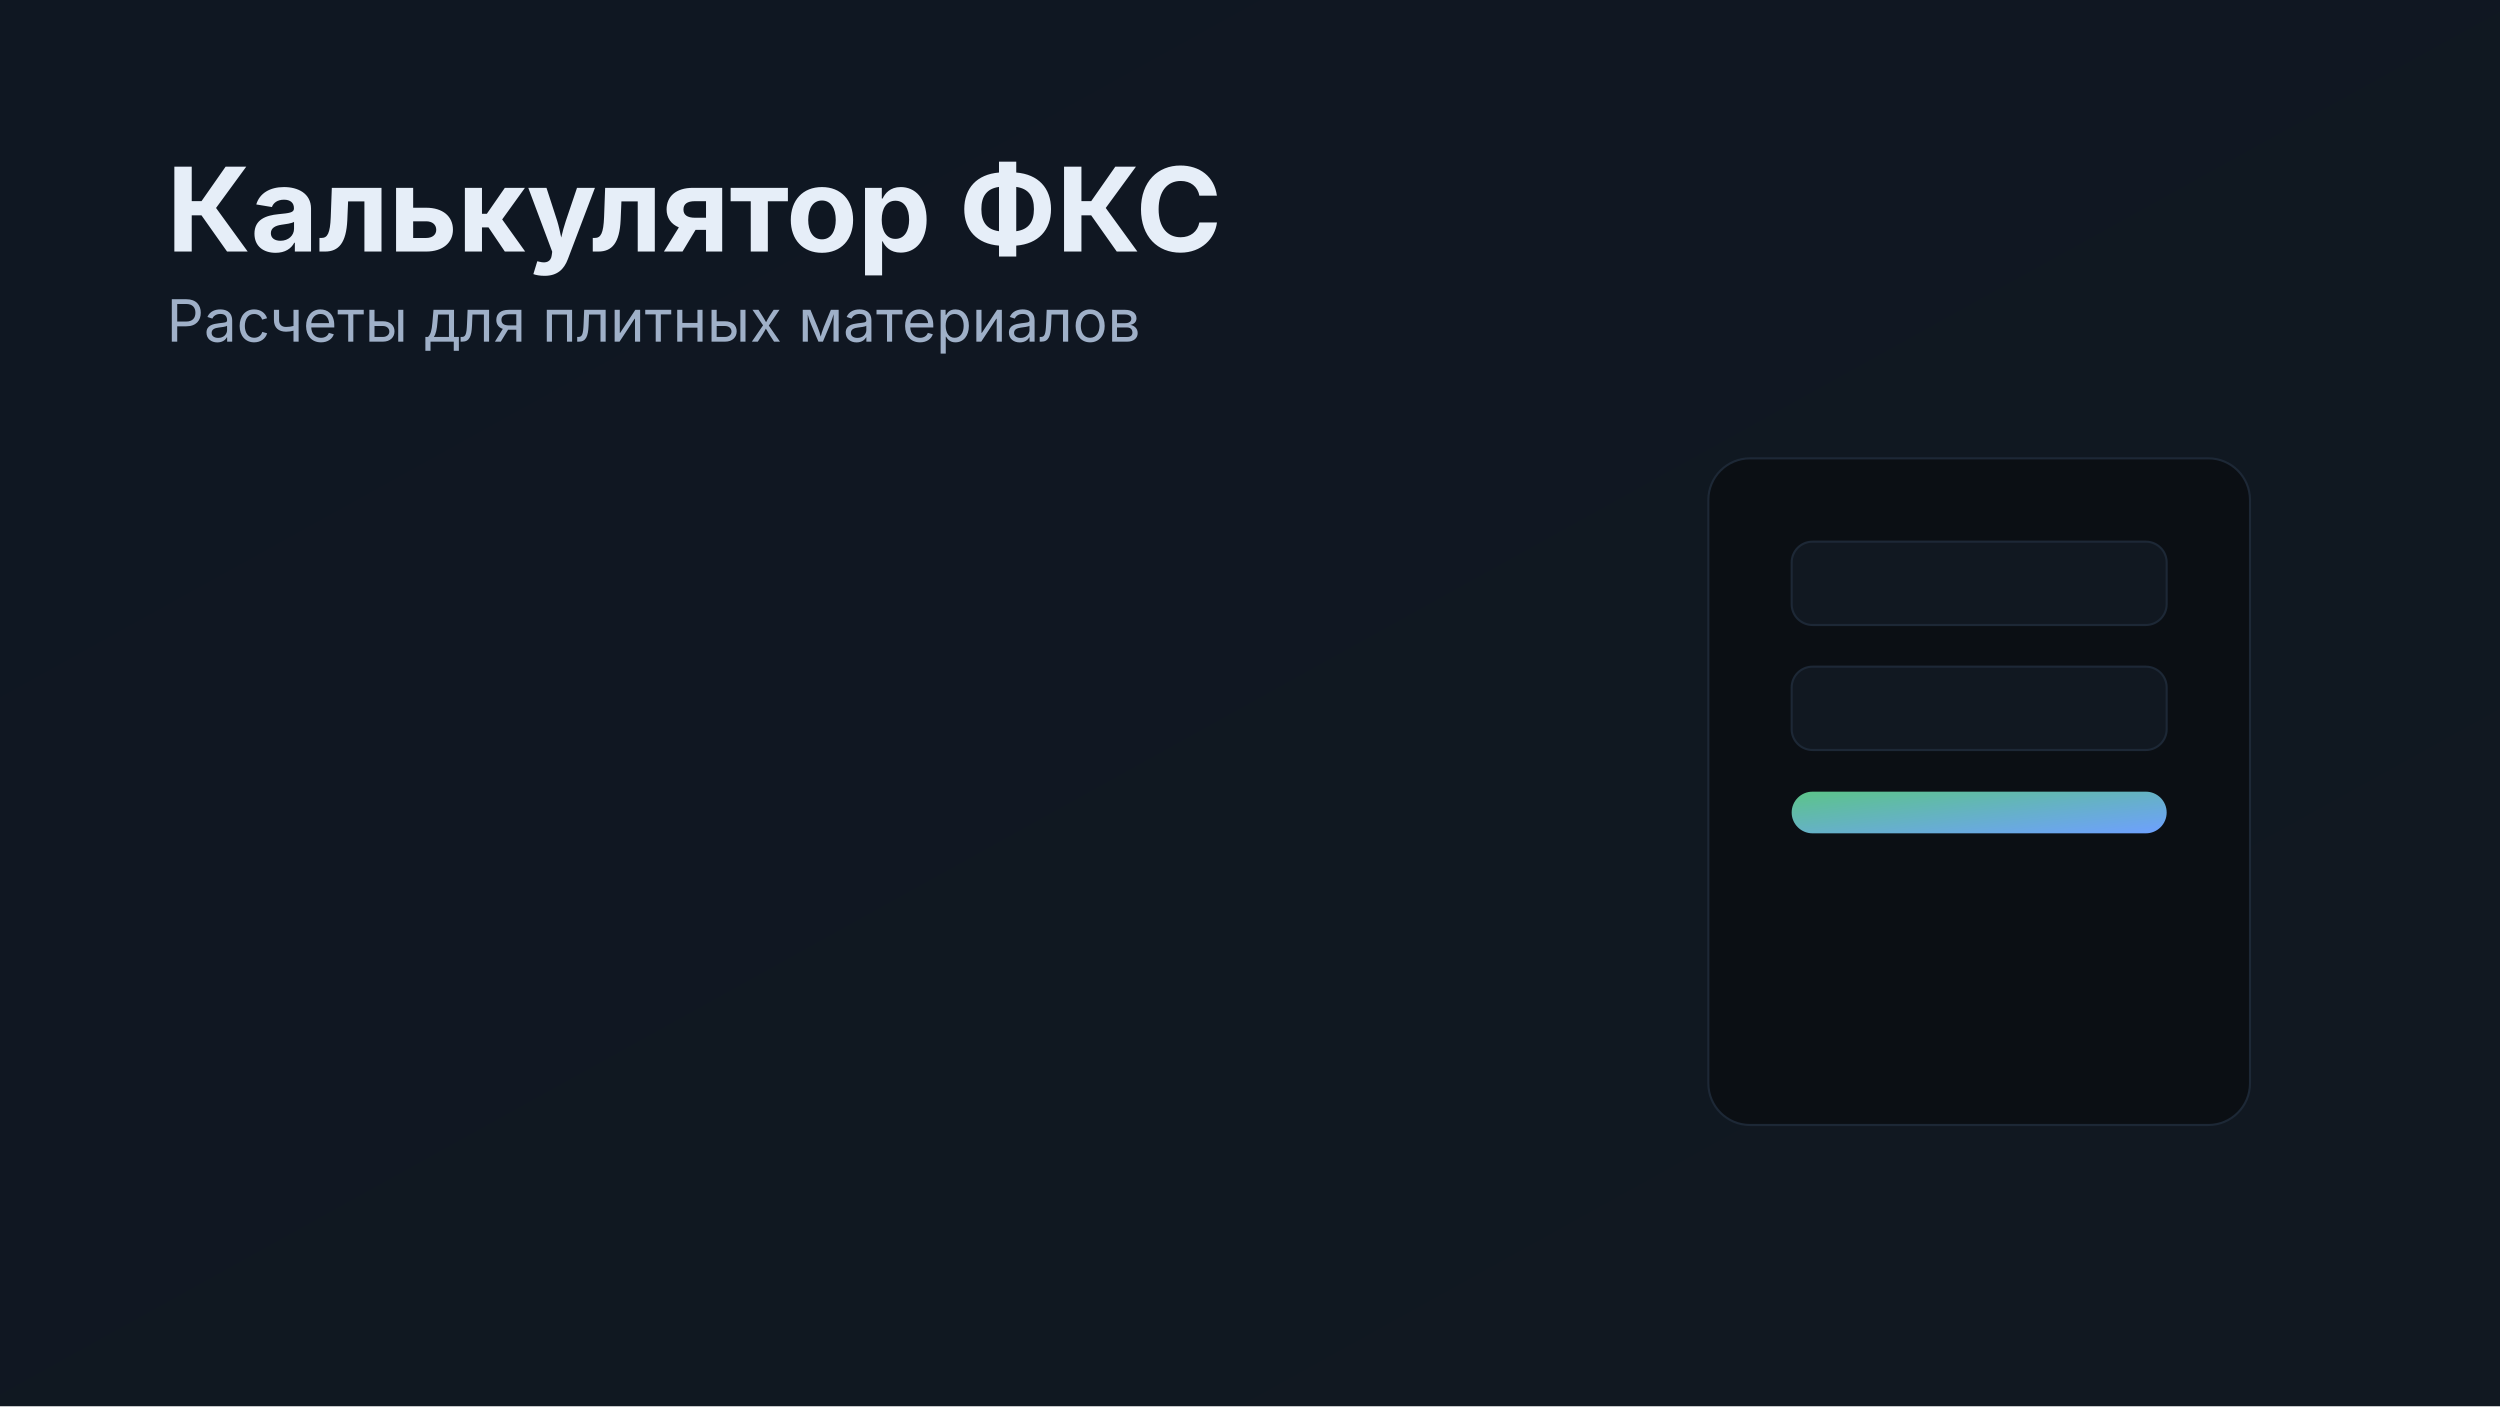
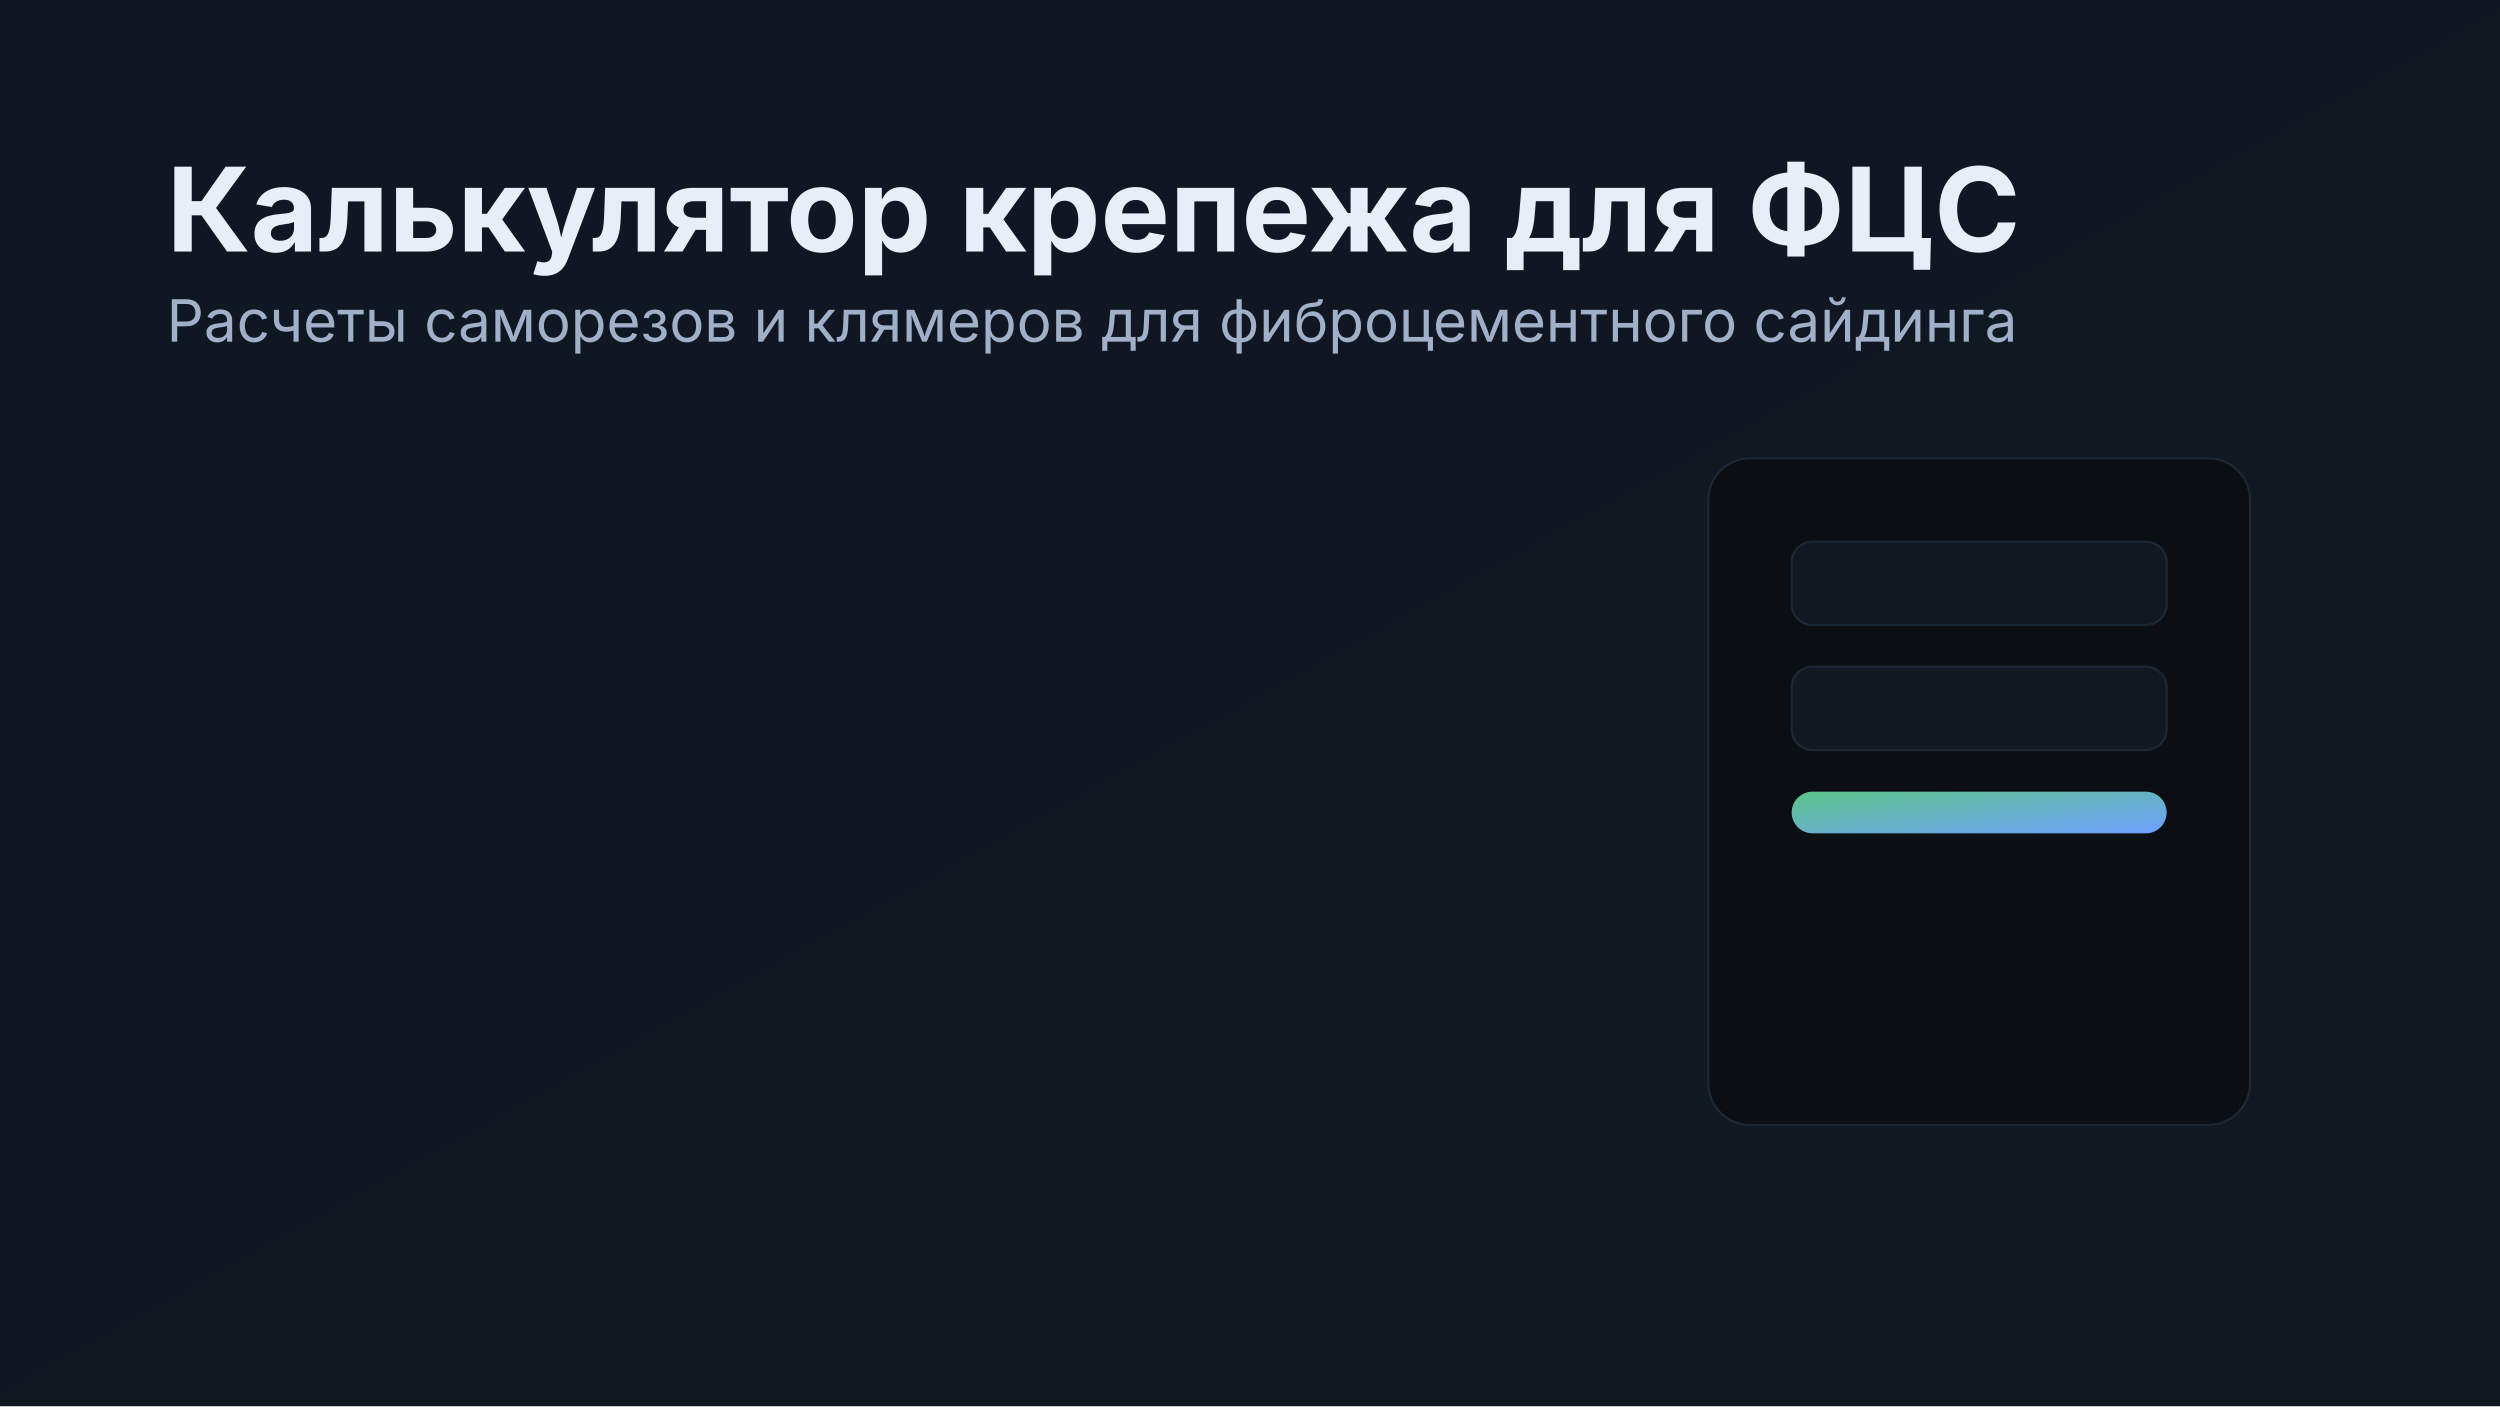
<svg xmlns="http://www.w3.org/2000/svg" width="1200" height="675" viewBox="0 0 1200 675" role="img" aria-label="Калькулятор ФКС">
  <defs>
    <linearGradient id="bg" x1="0" y1="0" x2="1" y2="1">
      <stop offset="0" stop-color="#0F1722" />
      <stop offset="1" stop-color="#111821" />
    </linearGradient>
    <linearGradient id="accent" x1="0" y1="0" x2="1" y2="1">
      <stop offset="0" stop-color="#5CC489" />
      <stop offset="1" stop-color="#6EA0FF" />
    </linearGradient>
  </defs>
  <rect width="1200" height="675" fill="url(#bg)" />
  <g transform="translate(80,80)">
-     <text x="0" y="0" font-family="Inter, Roboto, Arial" font-size="56" font-weight="700" fill="#E6EEF8" dominant-baseline="hanging">Калькулятор ФКС</text>
-     <text x="0" y="84" font-family="Inter, Roboto, Arial" font-size="28" fill="#9FB0C8">Расчеты для плитных материалов</text>
+     <text x="0" y="0" font-family="Inter, Roboto, Arial" font-size="56" font-weight="700" fill="#E6EEF8" dominant-baseline="hanging">Калькулятор крепежа для ФЦС</text>
+     <text x="0" y="84" font-family="Inter, Roboto, Arial" font-size="28" fill="#9FB0C8">Расчеты саморезов и клямеров для фиброцементного сайдинга</text>
  </g>
  <g transform="translate(820,220)">
    <rect width="260" height="320" rx="20" fill="#0B0F14" stroke="#1D2836" />
    <rect x="40" y="40" width="180" height="40" rx="10" fill="#111821" stroke="#1D2836" />
    <rect x="40" y="100" width="180" height="40" rx="10" fill="#111821" stroke="#1D2836" />
    <rect x="40" y="160" width="180" height="20" rx="10" fill="url(#accent)" />
  </g>
</svg>
